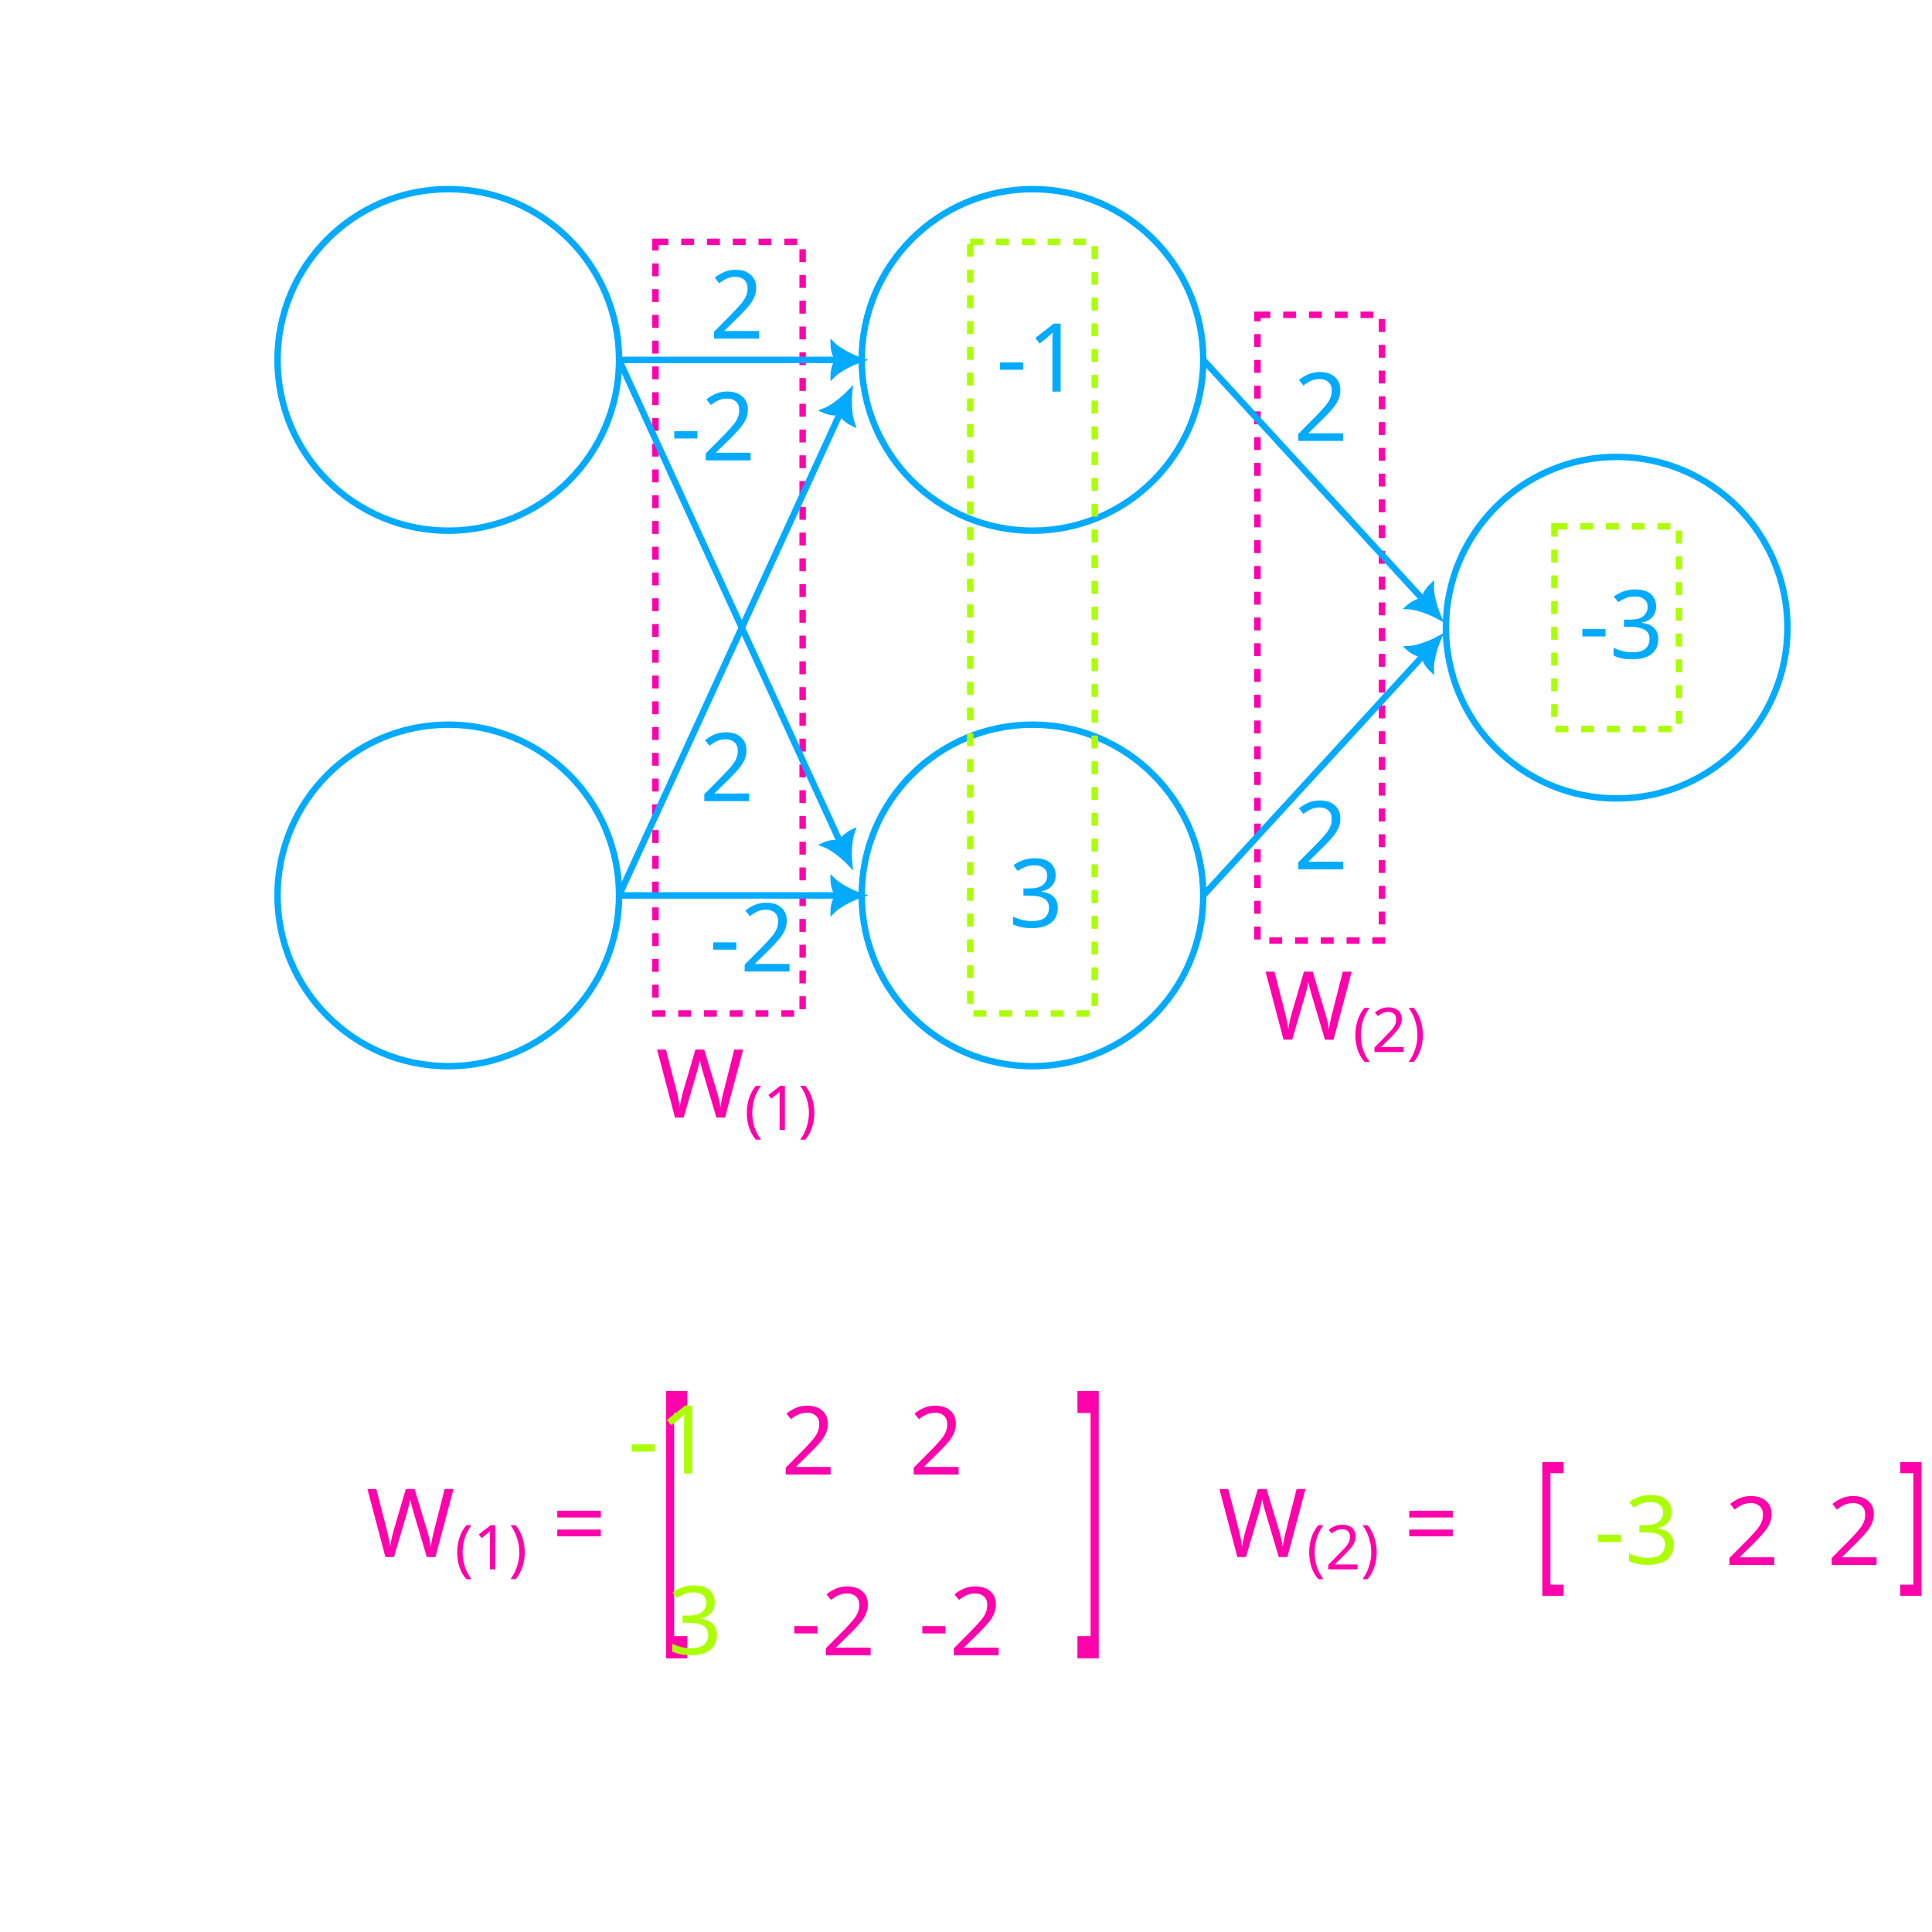
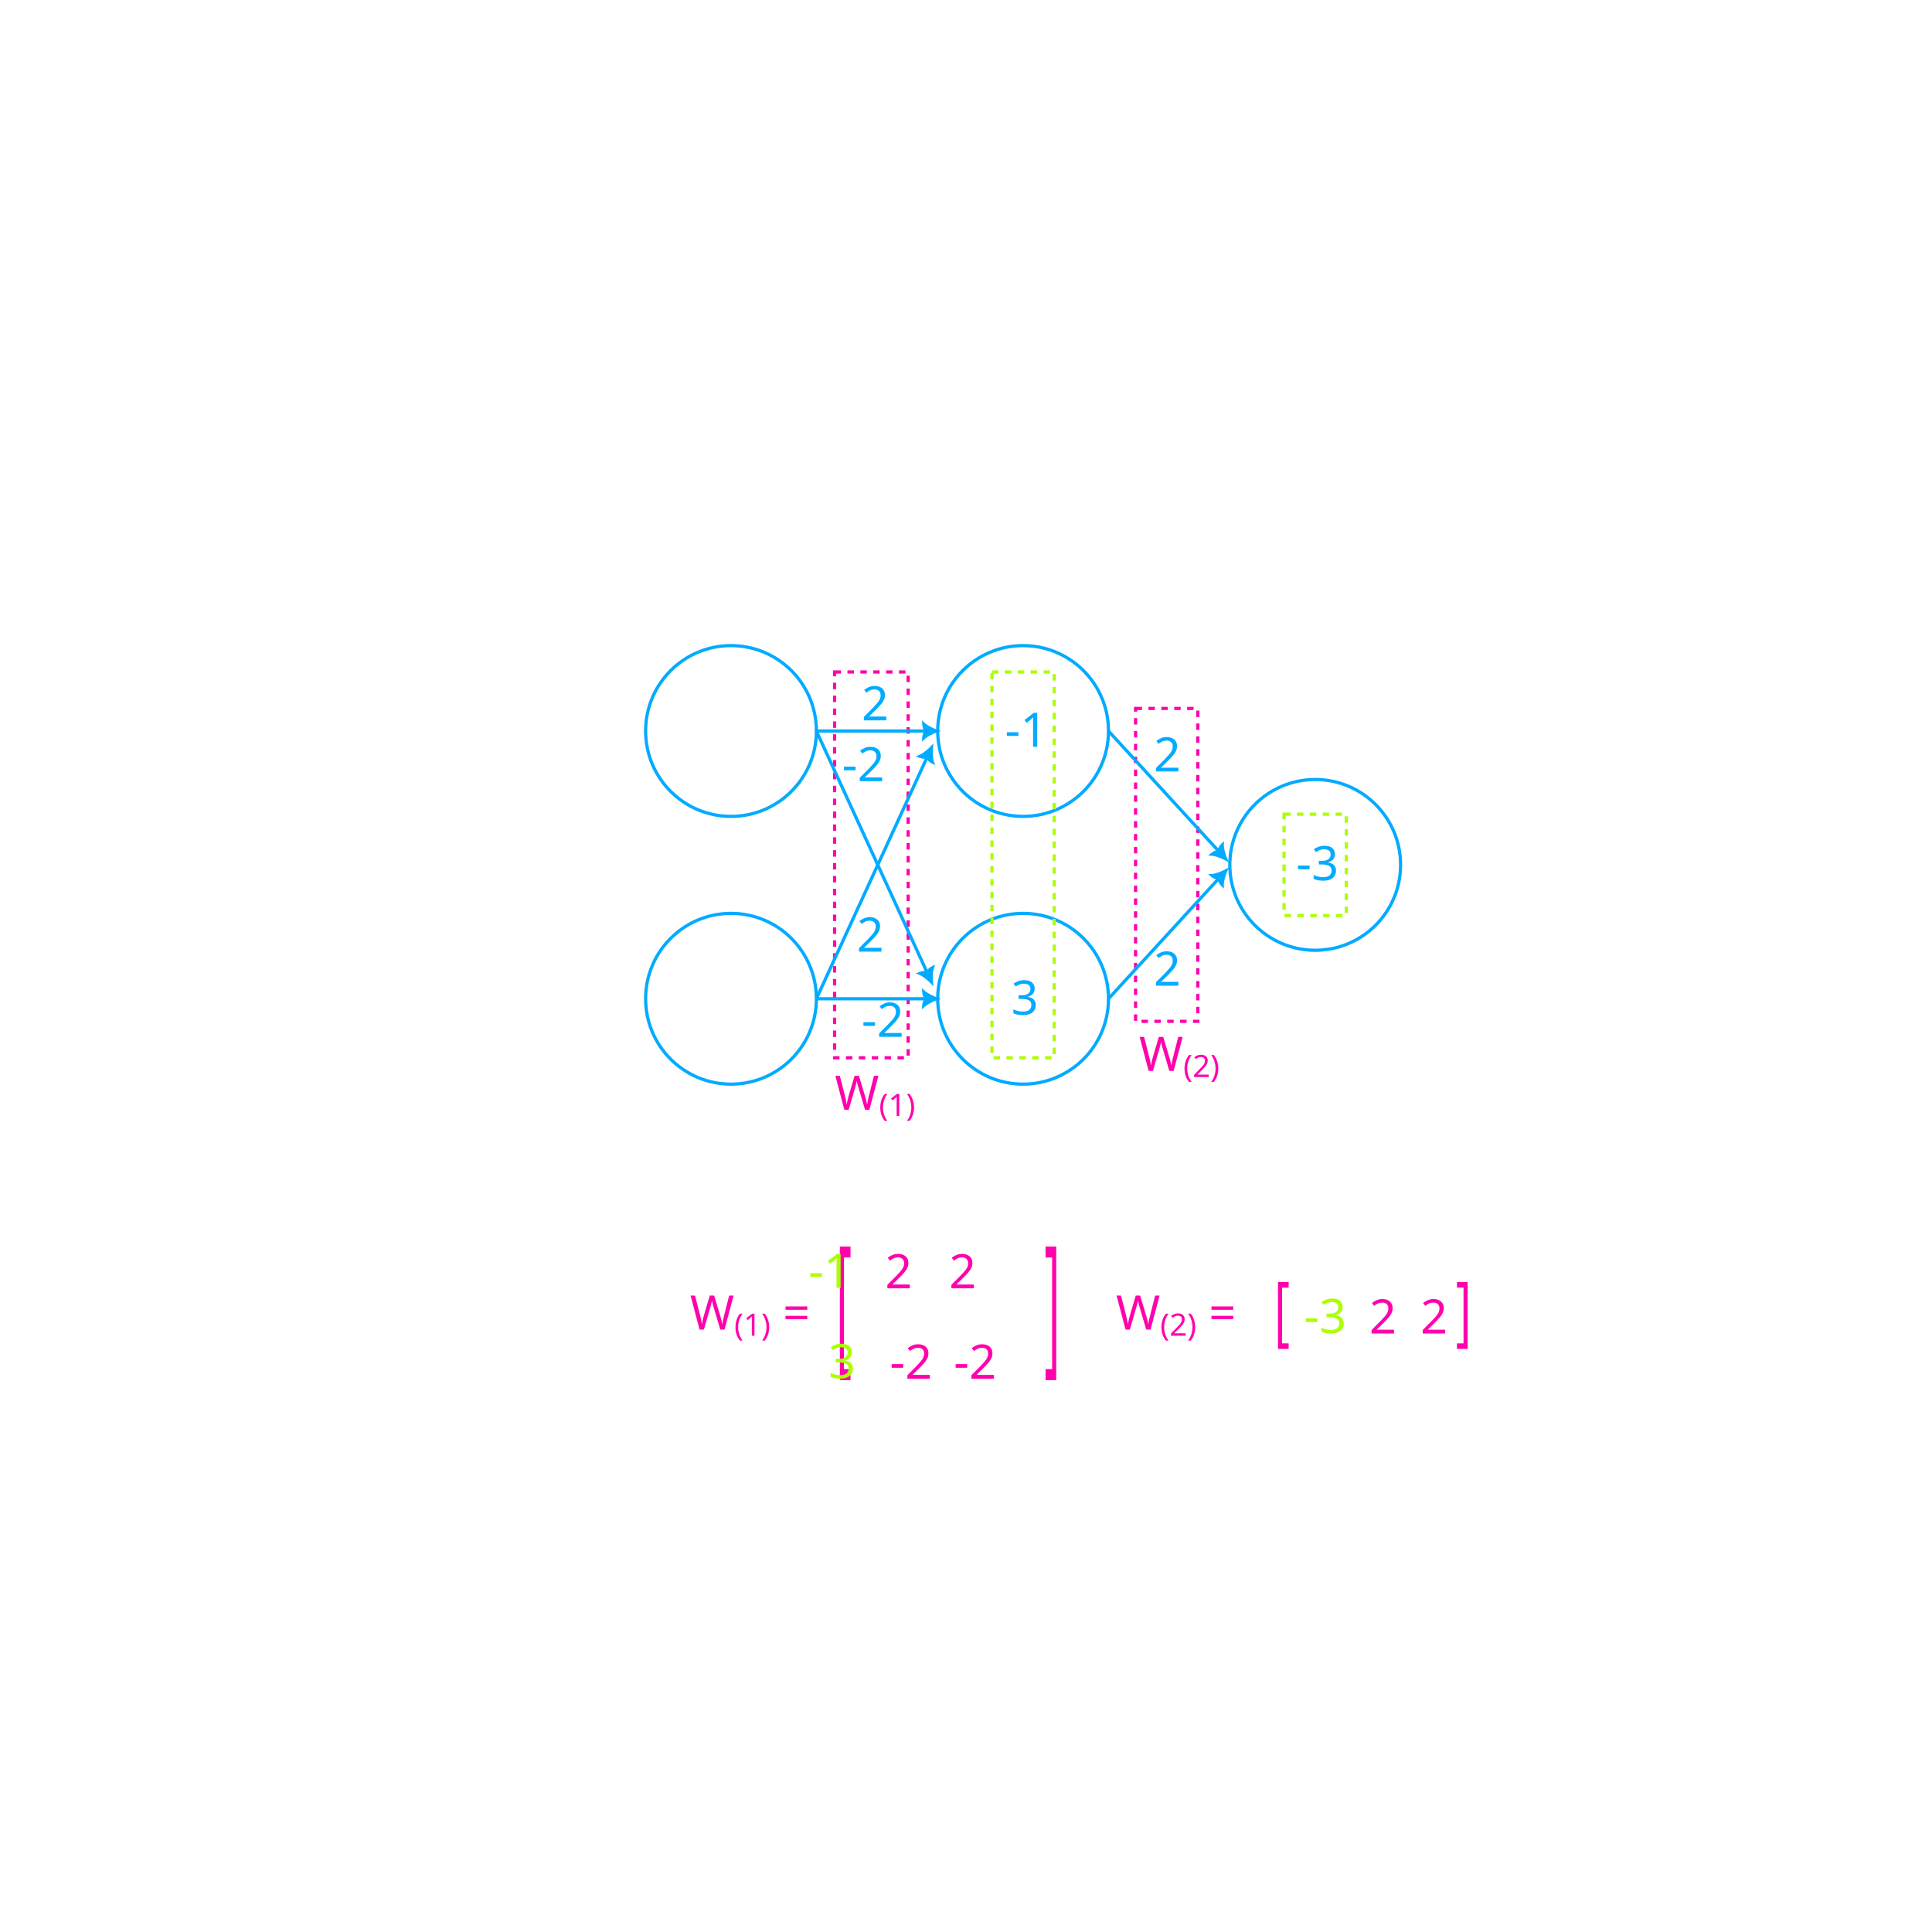
<svg xmlns="http://www.w3.org/2000/svg" width="210mm" height="210mm" viewBox="0 0 210 210" version="1.1" id="svg1">
  <defs id="defs1">
    <marker style="overflow:visible" id="ArrowTriangleStylized" refX="0" refY="0" orient="auto-start-reverse" markerWidth="1" markerHeight="1" viewBox="0 0 1 1" preserveAspectRatio="xMidYMid">
      <path transform="scale(0.5)" style="fill:context-stroke;fill-rule:evenodd;stroke:context-stroke;stroke-width:1pt" d="m 6,0 c -3,1 -7,3 -9,5 0,0 0,-4 2,-5 -2,-1 -2,-5 -2,-5 2,2 6,4 9,5 z" id="path4" />
    </marker>
  </defs>
  <g id="layer1">
-     <g id="g5" transform="translate(0,-31.75)">
-       <circle style="opacity:0.989;fill:none;stroke:#00aaff;stroke-width:0.7;stroke-dasharray:none;stroke-opacity:1" id="path1" cx="48.727" cy="70.871" r="18.562" />
-       <circle style="opacity:0.989;fill:none;stroke:#00aaff;stroke-width:0.7;stroke-dasharray:none;stroke-opacity:1" id="circle1" cx="48.727" cy="129.079" r="18.562" />
+     <g id="g30" transform="matrix(0.5,0,0,0.5,55.09297,59.89584)">
+       <g id="g5" transform="translate(0,-31.75)">
+         <circle style="opacity:0.989;fill:none;stroke:#00aaff;stroke-width:0.7;stroke-dasharray:none;stroke-opacity:1" id="path1" cx="48.727" cy="70.871" r="18.562" />
+         <circle style="opacity:0.989;fill:none;stroke:#00aaff;stroke-width:0.7;stroke-dasharray:none;stroke-opacity:1" id="circle1" cx="48.727" cy="129.079" r="18.562" />
+       </g>
+       <g id="g4" transform="translate(3.0517578e-5,-31.75)">
+         <circle style="opacity:0.989;fill:none;stroke:#00aaff;stroke-width:0.7;stroke-dasharray:none;stroke-opacity:1" id="circle2" cx="112.227" cy="70.871" r="18.562" />
+         <circle style="opacity:0.989;fill:none;stroke:#00aaff;stroke-width:0.7;stroke-dasharray:none;stroke-opacity:1" id="circle3" cx="112.227" cy="129.079" r="18.562" />
+       </g>
+       <circle style="opacity:0.989;fill:none;stroke:#00aaff;stroke-width:0.7;stroke-dasharray:none;stroke-opacity:1" id="circle4" cx="175.727" cy="68.225" r="18.562" />
+       <rect style="opacity:0.989;fill:none;stroke:#ff00aa;stroke-width:0.7;stroke-dasharray:1.4, 1.4;stroke-dashoffset:0;stroke-opacity:1" id="rect5" width="15.996" height="83.876" x="71.248" y="26.287" />
+       <rect style="opacity:0.989;fill:none;stroke:#ff00aa;stroke-width:0.7;stroke-dasharray:1.4, 1.4;stroke-dashoffset:0;stroke-opacity:1" id="rect6" width="13.535" height="68.016" x="136.68" y="34.217" />
+       <rect style="opacity:0.989;fill:none;stroke:#aaff00;stroke-width:0.7;stroke-dasharray:1.4, 1.4;stroke-dashoffset:0;stroke-opacity:1" id="rect7" width="13.535" height="83.876" x="105.459" y="26.287" />
+       <rect style="opacity:0.989;fill:none;stroke:#aaff00;stroke-width:0.7;stroke-dasharray:1.4, 1.4;stroke-dashoffset:0;stroke-opacity:1" id="rect8" width="13.535" height="22.031" x="168.959" y="57.21" />
+       <path style="opacity:0.989;fill:none;stroke:#00aaff;stroke-width:0.7;stroke-dasharray:none;stroke-opacity:1;marker-end:url(#ArrowTriangleStylized)" d="M 67.289,39.121 H 91.547" id="path8" />
+       <path style="opacity:0.989;fill:none;stroke:#00aaff;stroke-width:0.7;stroke-dasharray:none;stroke-opacity:1;marker-end:url(#ArrowTriangleStylized)" d="M 67.289,97.329 H 91.547" id="path9" />
+       <path style="opacity:0.989;fill:none;stroke:#00aaff;stroke-width:0.7;stroke-dasharray:none;stroke-opacity:1;marker-end:url(#ArrowTriangleStylized)" d="M 67.289,97.329 91.547,44.413" id="path10" />
+       <path style="opacity:0.989;fill:none;stroke:#00aaff;stroke-width:0.7;stroke-dasharray:none;stroke-opacity:1;marker-end:url(#ArrowTriangleStylized)" d="M 67.289,39.121 91.547,92.037" id="path11" />
+       <path style="opacity:0.989;fill:none;stroke:#00aaff;stroke-width:0.7;stroke-dasharray:none;stroke-opacity:1;marker-end:url(#ArrowTriangleStylized)" d="M 130.789,97.329 155.047,70.871" id="path12" />
+       <path style="opacity:0.989;fill:none;stroke:#00aaff;stroke-width:0.7;stroke-dasharray:none;stroke-opacity:1;marker-end:url(#ArrowTriangleStylized)" d="m 130.789,39.121 24.258,26.458" id="path13" />
+       <text xml:space="preserve" style="font-size:10.34px;line-height:1.1;font-family:Junicode;-inkscape-font-specification:Junicode;text-align:start;writing-mode:lr-tb;direction:ltr;text-anchor:start;opacity:0.989;fill:none;stroke:#00aaff;stroke-width:0.7;stroke-dasharray:none;stroke-opacity:1" x="77.114" y="36.808" id="text13">
+         <tspan id="tspan13" style="font-style:normal;font-variant:normal;font-weight:500;font-stretch:normal;font-family:'CMU Serif';-inkscape-font-specification:'CMU Serif Medium';fill:#00aaff;fill-opacity:1;stroke:none;stroke-width:0.7" x="77.114" y="36.808">2</tspan>
+       </text>
+       <text xml:space="preserve" style="font-size:10.34px;line-height:1.1;font-family:Junicode;-inkscape-font-specification:Junicode;text-align:start;writing-mode:lr-tb;direction:ltr;text-anchor:start;opacity:0.989;fill:none;stroke:#00aaff;stroke-width:0.7;stroke-dasharray:none;stroke-opacity:1" x="77.114" y="105.599" id="text14">
+         <tspan id="tspan14" style="font-style:normal;font-variant:normal;font-weight:500;font-stretch:normal;font-family:'CMU Serif';-inkscape-font-specification:'CMU Serif Medium';fill:#00aaff;fill-opacity:1;stroke:none;stroke-width:0.7" x="77.114" y="105.599">-2</tspan>
+       </text>
+       <text xml:space="preserve" style="font-size:10.34px;line-height:1.1;font-family:Junicode;-inkscape-font-specification:Junicode;text-align:start;writing-mode:lr-tb;direction:ltr;text-anchor:start;opacity:0.989;fill:none;stroke:#00aaff;stroke-width:0.7;stroke-dasharray:none;stroke-opacity:1" x="76.056" y="87.078" id="text15">
+         <tspan id="tspan15" style="font-style:normal;font-variant:normal;font-weight:500;font-stretch:normal;font-family:'CMU Serif';-inkscape-font-specification:'CMU Serif Medium';fill:#00aaff;fill-opacity:1;stroke:none;stroke-width:0.7" x="76.056" y="87.078">2</tspan>
+       </text>
+       <text xml:space="preserve" style="font-size:10.34px;line-height:1.1;font-family:Junicode;-inkscape-font-specification:Junicode;text-align:start;writing-mode:lr-tb;direction:ltr;text-anchor:start;opacity:0.989;fill:none;stroke:#00aaff;stroke-width:0.7;stroke-dasharray:none;stroke-opacity:1" x="72.881" y="50.037" id="text16">
+         <tspan id="tspan16" style="font-style:normal;font-variant:normal;font-weight:500;font-stretch:normal;font-family:'CMU Serif';-inkscape-font-specification:'CMU Serif Medium';fill:#00aaff;fill-opacity:1;stroke:none;stroke-width:0.7" x="72.881" y="50.037">-2</tspan>
+       </text>
+       <text xml:space="preserve" style="font-size:10.34px;line-height:1.1;font-family:Junicode;-inkscape-font-specification:Junicode;text-align:start;writing-mode:lr-tb;direction:ltr;text-anchor:start;opacity:0.989;fill:none;stroke:#00aaff;stroke-width:0.7;stroke-dasharray:none;stroke-opacity:1" x="140.614" y="47.92" id="text17">
+         <tspan id="tspan17" style="font-style:normal;font-variant:normal;font-weight:500;font-stretch:normal;font-family:'CMU Serif';-inkscape-font-specification:'CMU Serif Medium';fill:#00aaff;fill-opacity:1;stroke:none;stroke-width:0.7" x="140.614" y="47.92">2</tspan>
+       </text>
+       <text xml:space="preserve" style="font-size:10.34px;line-height:1.1;font-family:Junicode;-inkscape-font-specification:Junicode;text-align:start;writing-mode:lr-tb;direction:ltr;text-anchor:start;opacity:0.989;fill:none;stroke:#00aaff;stroke-width:0.7;stroke-dasharray:none;stroke-opacity:1" x="140.614" y="94.487" id="text18">
+         <tspan id="tspan18" style="font-style:normal;font-variant:normal;font-weight:500;font-stretch:normal;font-family:'CMU Serif';-inkscape-font-specification:'CMU Serif Medium';fill:#00aaff;fill-opacity:1;stroke:none;stroke-width:0.7" x="140.614" y="94.487">2</tspan>
+       </text>
+       <text xml:space="preserve" style="font-size:10.34px;line-height:1.1;font-family:Junicode;-inkscape-font-specification:Junicode;text-align:start;writing-mode:lr-tb;direction:ltr;text-anchor:start;opacity:0.989;fill:none;stroke:#00aaff;stroke-width:0.7;stroke-dasharray:none;stroke-opacity:1" x="108.287" y="42.564" id="text19">
+         <tspan id="tspan19" style="font-style:normal;font-variant:normal;font-weight:500;font-stretch:normal;font-family:'CMU Serif';-inkscape-font-specification:'CMU Serif Medium';fill:#00aaff;fill-opacity:1;stroke:none;stroke-width:0.7" x="108.287" y="42.564">-1</tspan>
+       </text>
+       <text xml:space="preserve" style="font-size:10.34px;line-height:1.1;font-family:Junicode;-inkscape-font-specification:Junicode;text-align:start;writing-mode:lr-tb;direction:ltr;text-anchor:start;opacity:0.989;fill:none;stroke:#00aaff;stroke-width:0.7;stroke-dasharray:none;stroke-opacity:1" x="109.647" y="100.772" id="text20">
+         <tspan id="tspan20" style="font-style:normal;font-variant:normal;font-weight:500;font-stretch:normal;font-family:'CMU Serif';-inkscape-font-specification:'CMU Serif Medium';fill:#00aaff;fill-opacity:1;stroke:none;stroke-width:0.7" x="109.647" y="100.772">3</tspan>
+       </text>
+       <text xml:space="preserve" style="font-size:10.34px;line-height:1.1;font-family:Junicode;-inkscape-font-specification:Junicode;text-align:start;writing-mode:lr-tb;direction:ltr;text-anchor:start;opacity:0.989;fill:none;stroke:#00aaff;stroke-width:0.7;stroke-dasharray:none;stroke-opacity:1" x="171.59" y="71.555" id="text21">
+         <tspan id="tspan21" style="font-style:normal;font-variant:normal;font-weight:500;font-stretch:normal;font-family:'CMU Serif';-inkscape-font-specification:'CMU Serif Medium';fill:#00aaff;fill-opacity:1;stroke:none;stroke-width:0.7" x="171.59" y="71.555">-3</tspan>
+       </text>
+       <text xml:space="preserve" style="font-size:10.34px;line-height:1.1;font-family:Junicode;-inkscape-font-specification:Junicode;text-align:start;writing-mode:lr-tb;direction:ltr;text-anchor:start;opacity:0.989;fill:#ff00aa;fill-opacity:1;stroke:none;stroke-width:0.7;stroke-dasharray:none;stroke-opacity:1" x="71.293" y="121.474" id="text22">
+         <tspan id="tspan22" style="font-style:normal;font-variant:normal;font-weight:500;font-stretch:normal;font-family:'CMU Serif';-inkscape-font-specification:'CMU Serif Medium';fill:#ff00aa;fill-opacity:1;stroke:none;stroke-width:0.7;stroke-opacity:1" x="71.293" y="121.474">W<tspan style="font-size:65%;baseline-shift:sub" id="tspan24">(1)</tspan>
+         </tspan>
+       </text>
+       <text xml:space="preserve" style="font-size:10.34px;line-height:1.1;font-family:Junicode;-inkscape-font-specification:Junicode;text-align:start;writing-mode:lr-tb;direction:ltr;text-anchor:start;opacity:0.989;fill:#ff00aa;fill-opacity:1;stroke:none;stroke-width:0.7;stroke-dasharray:none;stroke-opacity:1" x="137.439" y="113.007" id="text26">
+         <tspan id="tspan26" style="font-style:normal;font-variant:normal;font-weight:500;font-stretch:normal;font-family:'CMU Serif';-inkscape-font-specification:'CMU Serif Medium';fill:#ff00aa;fill-opacity:1;stroke:none;stroke-width:0.7;stroke-opacity:1" x="137.439" y="113.007">W<tspan style="font-size:65%;baseline-shift:sub" id="tspan25">(2)</tspan>
+         </tspan>
+       </text>
+       <text xml:space="preserve" style="font-size:10.34px;line-height:1.1;font-family:Junicode;-inkscape-font-specification:Junicode;text-align:start;writing-mode:lr-tb;direction:ltr;text-anchor:start;opacity:0.989;fill:#aaff00;fill-opacity:1;stroke:none;stroke-width:0.7;stroke-dasharray:none;stroke-opacity:1" x="173.268" y="169.985" id="text9">
+         <tspan style="font-style:normal;font-variant:normal;font-weight:500;font-stretch:normal;font-family:'CMU Serif';-inkscape-font-specification:'CMU Serif Medium';fill:#aaff00;fill-opacity:1;stroke:none;stroke-width:0.7;stroke-opacity:1" x="173.268" y="169.985" id="tspan8">-3</tspan>
+         <tspan style="font-style:normal;font-variant:normal;font-weight:500;font-stretch:normal;font-family:'CMU Serif';-inkscape-font-specification:'CMU Serif Medium';fill:#aaff00;fill-opacity:1;stroke:none;stroke-width:0.7;stroke-opacity:1" x="173.268" y="181.359" id="tspan9" />
+       </text>
+       <text xml:space="preserve" style="font-size:10.34px;line-height:1.1;font-family:Junicode;-inkscape-font-specification:Junicode;text-align:start;writing-mode:lr-tb;direction:ltr;text-anchor:start;opacity:0.989;fill:#ff00aa;fill-opacity:1;stroke:none;stroke-width:0.7;stroke-dasharray:none;stroke-opacity:1" x="39.814" y="169.24" id="text49">
+         <tspan id="tspan49" style="font-style:normal;font-variant:normal;font-weight:500;font-stretch:normal;font-family:'CMU Serif';-inkscape-font-specification:'CMU Serif Medium';fill:#ff00aa;fill-opacity:1;stroke:none;stroke-width:0.7;stroke-opacity:1" x="39.814" y="169.24">W<tspan style="font-size:65%;baseline-shift:sub" id="tspan48">(1)</tspan> =</tspan>
+       </text>
+       <text xml:space="preserve" style="font-size:10.34px;line-height:1.1;font-family:Junicode;-inkscape-font-specification:Junicode;text-align:start;writing-mode:lr-tb;direction:ltr;text-anchor:start;opacity:0.989;fill:#ff00aa;fill-opacity:1;stroke:none;stroke-width:0.7;stroke-dasharray:none;stroke-opacity:1" x="132.418" y="169.24" id="text51">
+         <tspan id="tspan51" style="font-style:normal;font-variant:normal;font-weight:500;font-stretch:normal;font-family:'CMU Serif';-inkscape-font-specification:'CMU Serif Medium';fill:#ff00aa;fill-opacity:1;stroke:none;stroke-width:0.7;stroke-opacity:1" x="132.418" y="169.24">W<tspan style="font-size:65%;baseline-shift:sub" id="tspan50">(2)</tspan> =</tspan>
+       </text>
+       <text xml:space="preserve" style="font-size:10.34px;line-height:1.1;font-family:Junicode;-inkscape-font-specification:Junicode;text-align:start;writing-mode:lr-tb;direction:ltr;text-anchor:start;opacity:0.989;fill:#ff00aa;fill-opacity:1;stroke:none;stroke-width:0.7;stroke-dasharray:none;stroke-opacity:1" x="187.486" y="170.098" id="text55">
+         <tspan style="font-style:normal;font-variant:normal;font-weight:500;font-stretch:normal;font-family:'CMU Serif';-inkscape-font-specification:'CMU Serif Medium';fill:#ff00aa;fill-opacity:1;stroke:none;stroke-width:0.7;stroke-opacity:1" x="187.486" y="170.098" id="tspan55">2 </tspan>
+       </text>
+       <text xml:space="preserve" style="font-size:18.559px;line-height:1.1;font-family:Junicode;-inkscape-font-specification:Junicode;text-align:start;writing-mode:lr-tb;direction:ltr;text-anchor:start;opacity:0.989;fill:#ff00aa;fill-opacity:1;stroke:none;stroke-width:0.7;stroke-dasharray:none;stroke-opacity:1" x="128.445" y="97.493" id="text56" transform="scale(0.5571573,1.794825)">
+         <tspan id="tspan56" style="font-style:normal;font-variant:normal;font-weight:500;font-stretch:normal;font-family:'CMU Serif';-inkscape-font-specification:'CMU Serif Medium';fill:#ff00aa;fill-opacity:1;stroke:none;stroke-width:0.7;stroke-opacity:1" x="128.445" y="97.493">[</tspan>
+       </text>
+       <text xml:space="preserve" style="font-size:13.123px;line-height:1.1;font-family:Junicode;-inkscape-font-specification:Junicode;text-align:start;writing-mode:lr-tb;direction:ltr;text-anchor:start;opacity:0.989;fill:#ff00aa;fill-opacity:1;stroke:none;stroke-width:0.7;stroke-dasharray:none;stroke-opacity:1" x="211.709" y="134.595" id="text57" transform="scale(0.7879394,1.269133)">
+         <tspan id="tspan57" style="font-style:normal;font-variant:normal;font-weight:500;font-stretch:normal;font-family:'CMU Serif';-inkscape-font-specification:'CMU Serif Medium';fill:#ff00aa;fill-opacity:1;stroke:none;stroke-width:0.7;stroke-opacity:1" x="211.709" y="134.595">[</tspan>
+       </text>
+       <text xml:space="preserve" style="font-size:13.123px;line-height:1.1;font-family:Junicode;-inkscape-font-specification:Junicode;text-align:start;writing-mode:lr-tb;direction:ltr;text-anchor:start;opacity:0.989;fill:#ff00aa;fill-opacity:1;stroke:none;stroke-width:0.7;stroke-dasharray:none;stroke-opacity:1" x="-266.117" y="134.595" id="text58" transform="scale(-0.7879394,1.269133)">
+         <tspan id="tspan58" style="font-style:normal;font-variant:normal;font-weight:500;font-stretch:normal;font-family:'CMU Serif';-inkscape-font-specification:'CMU Serif Medium';fill:#ff00aa;fill-opacity:1;stroke:none;stroke-width:0.7;stroke-opacity:1" x="-266.117" y="134.595">[</tspan>
+       </text>
+       <text xml:space="preserve" style="font-size:18.559px;line-height:1.1;font-family:Junicode;-inkscape-font-specification:Junicode;text-align:start;writing-mode:lr-tb;direction:ltr;text-anchor:start;opacity:0.989;fill:#ff00aa;fill-opacity:1;stroke:none;stroke-width:0.7;stroke-dasharray:none;stroke-opacity:1" x="-215.837" y="97.493" id="text59" transform="scale(-0.5571573,1.794825)">
+         <tspan id="tspan59" style="font-style:normal;font-variant:normal;font-weight:500;font-stretch:normal;font-family:'CMU Serif';-inkscape-font-specification:'CMU Serif Medium';fill:#ff00aa;fill-opacity:1;stroke:none;stroke-width:0.7;stroke-opacity:1" x="-215.837" y="97.493">[</tspan>
+       </text>
+       <text xml:space="preserve" style="font-size:10.34px;line-height:1.1;font-family:Junicode;-inkscape-font-specification:Junicode;text-align:start;writing-mode:lr-tb;direction:ltr;text-anchor:start;opacity:0.989;fill:#aaff00;fill-opacity:1;stroke:none;stroke-width:0.7;stroke-dasharray:none;stroke-opacity:1" x="82.277" y="160.161" id="text11">
+         <tspan style="font-style:normal;font-variant:normal;font-weight:500;font-stretch:normal;font-family:'CMU Serif';-inkscape-font-specification:'CMU Serif Medium';text-align:center;text-anchor:middle;fill:#aaff00;fill-opacity:1;stroke:none;stroke-width:0.7;stroke-opacity:1" x="82.277" y="160.161" id="tspan11">-1</tspan>
+         <tspan style="font-style:normal;font-variant:normal;font-weight:500;font-stretch:normal;font-family:'CMU Serif';-inkscape-font-specification:'CMU Serif Medium';text-align:center;text-anchor:middle;fill:#aaff00;fill-opacity:1;stroke:none;stroke-width:0.7;stroke-opacity:1" x="82.277" y="179.808" id="tspan12">3</tspan>
+       </text>
+       <text xml:space="preserve" style="font-size:10.34px;line-height:1.1;font-family:Junicode;-inkscape-font-specification:Junicode;text-align:center;writing-mode:lr-tb;direction:ltr;text-anchor:middle;opacity:0.989;fill:#ff00aa;fill-opacity:1;stroke:none;stroke-width:0.7;stroke-dasharray:none;stroke-opacity:1" x="97.273" y="160.275" id="text27">
+         <tspan id="tspan23" style="font-style:normal;font-variant:normal;font-weight:500;font-stretch:normal;font-family:'CMU Serif';-inkscape-font-specification:'CMU Serif Medium';text-align:center;text-anchor:middle;fill:#ff00aa;fill-opacity:1;stroke:none;stroke-width:0.7;stroke-opacity:1" x="97.273" y="160.275">2</tspan>
+         <tspan style="font-style:normal;font-variant:normal;font-weight:500;font-stretch:normal;font-family:'CMU Serif';-inkscape-font-specification:'CMU Serif Medium';text-align:center;text-anchor:middle;fill:#ff00aa;fill-opacity:1;stroke:none;stroke-width:0.7;stroke-opacity:1" x="97.273" y="179.922" id="tspan27">-2</tspan>
+       </text>
+       <text xml:space="preserve" style="font-size:10.34px;line-height:1.1;font-family:Junicode;-inkscape-font-specification:Junicode;text-align:center;writing-mode:lr-tb;direction:ltr;text-anchor:middle;opacity:0.989;fill:#ff00aa;fill-opacity:1;stroke:none;stroke-width:0.7;stroke-dasharray:none;stroke-opacity:1" x="111.187" y="160.275" id="text29">
+         <tspan id="tspan28" style="font-style:normal;font-variant:normal;font-weight:500;font-stretch:normal;font-family:'CMU Serif';-inkscape-font-specification:'CMU Serif Medium';text-align:center;text-anchor:middle;fill:#ff00aa;fill-opacity:1;stroke:none;stroke-width:0.7;stroke-opacity:1" x="111.187" y="160.275">2</tspan>
+         <tspan style="font-style:normal;font-variant:normal;font-weight:500;font-stretch:normal;font-family:'CMU Serif';-inkscape-font-specification:'CMU Serif Medium';text-align:center;text-anchor:middle;fill:#ff00aa;fill-opacity:1;stroke:none;stroke-width:0.7;stroke-opacity:1" x="111.187" y="179.922" id="tspan29">-2</tspan>
+       </text>
+       <text xml:space="preserve" style="font-size:10.34px;line-height:1.1;font-family:Junicode;-inkscape-font-specification:Junicode;text-align:start;writing-mode:lr-tb;direction:ltr;text-anchor:start;opacity:0.989;fill:#ff00aa;fill-opacity:1;stroke:none;stroke-width:0.7;stroke-dasharray:none;stroke-opacity:1" x="198.598" y="170.098" id="text30">
+         <tspan style="font-style:normal;font-variant:normal;font-weight:500;font-stretch:normal;font-family:'CMU Serif';-inkscape-font-specification:'CMU Serif Medium';fill:#ff00aa;fill-opacity:1;stroke:none;stroke-width:0.7;stroke-opacity:1" x="198.598" y="170.098" id="tspan30">2 </tspan>
+       </text>
    </g>
-     <g id="g4" transform="translate(3.0517578e-5,-31.75)">
-       <circle style="opacity:0.989;fill:none;stroke:#00aaff;stroke-width:0.7;stroke-dasharray:none;stroke-opacity:1" id="circle2" cx="112.227" cy="70.871" r="18.562" />
-       <circle style="opacity:0.989;fill:none;stroke:#00aaff;stroke-width:0.7;stroke-dasharray:none;stroke-opacity:1" id="circle3" cx="112.227" cy="129.079" r="18.562" />
-     </g>
-     <circle style="opacity:0.989;fill:none;stroke:#00aaff;stroke-width:0.7;stroke-dasharray:none;stroke-opacity:1" id="circle4" cx="175.727" cy="68.225" r="18.562" />
-     <rect style="opacity:0.989;fill:none;stroke:#ff00aa;stroke-width:0.7;stroke-dasharray:1.4, 1.4;stroke-dashoffset:0;stroke-opacity:1" id="rect5" width="15.996" height="83.876" x="71.248" y="26.287" />
-     <rect style="opacity:0.989;fill:none;stroke:#ff00aa;stroke-width:0.7;stroke-dasharray:1.4, 1.4;stroke-dashoffset:0;stroke-opacity:1" id="rect6" width="13.535" height="68.016" x="136.68" y="34.217" />
-     <rect style="opacity:0.989;fill:none;stroke:#aaff00;stroke-width:0.7;stroke-dasharray:1.4, 1.4;stroke-dashoffset:0;stroke-opacity:1" id="rect7" width="13.535" height="83.876" x="105.459" y="26.287" />
-     <rect style="opacity:0.989;fill:none;stroke:#aaff00;stroke-width:0.7;stroke-dasharray:1.4, 1.4;stroke-dashoffset:0;stroke-opacity:1" id="rect8" width="13.535" height="22.031" x="168.959" y="57.21" />
-     <path style="opacity:0.989;fill:none;stroke:#00aaff;stroke-width:0.7;stroke-dasharray:none;stroke-opacity:1;marker-end:url(#ArrowTriangleStylized)" d="M 67.289,39.121 H 91.547" id="path8" />
-     <path style="opacity:0.989;fill:none;stroke:#00aaff;stroke-width:0.7;stroke-dasharray:none;stroke-opacity:1;marker-end:url(#ArrowTriangleStylized)" d="M 67.289,97.329 H 91.547" id="path9" />
-     <path style="opacity:0.989;fill:none;stroke:#00aaff;stroke-width:0.7;stroke-dasharray:none;stroke-opacity:1;marker-end:url(#ArrowTriangleStylized)" d="M 67.289,97.329 91.547,44.413" id="path10" />
-     <path style="opacity:0.989;fill:none;stroke:#00aaff;stroke-width:0.7;stroke-dasharray:none;stroke-opacity:1;marker-end:url(#ArrowTriangleStylized)" d="M 67.289,39.121 91.547,92.037" id="path11" />
-     <path style="opacity:0.989;fill:none;stroke:#00aaff;stroke-width:0.7;stroke-dasharray:none;stroke-opacity:1;marker-end:url(#ArrowTriangleStylized)" d="M 130.789,97.329 155.047,70.871" id="path12" />
-     <path style="opacity:0.989;fill:none;stroke:#00aaff;stroke-width:0.7;stroke-dasharray:none;stroke-opacity:1;marker-end:url(#ArrowTriangleStylized)" d="m 130.789,39.121 24.258,26.458" id="path13" />
-     <text xml:space="preserve" style="font-size:10.34px;line-height:1.1;font-family:Junicode;-inkscape-font-specification:Junicode;text-align:start;writing-mode:lr-tb;direction:ltr;text-anchor:start;opacity:0.989;fill:none;stroke:#00aaff;stroke-width:0.7;stroke-dasharray:none;stroke-opacity:1" x="77.114" y="36.808" id="text13">
-       <tspan id="tspan13" style="font-style:normal;font-variant:normal;font-weight:500;font-stretch:normal;font-family:'CMU Serif';-inkscape-font-specification:'CMU Serif Medium';fill:#00aaff;fill-opacity:1;stroke:none;stroke-width:0.7" x="77.114" y="36.808">2</tspan>
-     </text>
-     <text xml:space="preserve" style="font-size:10.34px;line-height:1.1;font-family:Junicode;-inkscape-font-specification:Junicode;text-align:start;writing-mode:lr-tb;direction:ltr;text-anchor:start;opacity:0.989;fill:none;stroke:#00aaff;stroke-width:0.7;stroke-dasharray:none;stroke-opacity:1" x="77.114" y="105.599" id="text14">
-       <tspan id="tspan14" style="font-style:normal;font-variant:normal;font-weight:500;font-stretch:normal;font-family:'CMU Serif';-inkscape-font-specification:'CMU Serif Medium';fill:#00aaff;fill-opacity:1;stroke:none;stroke-width:0.7" x="77.114" y="105.599">-2</tspan>
-     </text>
-     <text xml:space="preserve" style="font-size:10.34px;line-height:1.1;font-family:Junicode;-inkscape-font-specification:Junicode;text-align:start;writing-mode:lr-tb;direction:ltr;text-anchor:start;opacity:0.989;fill:none;stroke:#00aaff;stroke-width:0.7;stroke-dasharray:none;stroke-opacity:1" x="76.056" y="87.078" id="text15">
-       <tspan id="tspan15" style="font-style:normal;font-variant:normal;font-weight:500;font-stretch:normal;font-family:'CMU Serif';-inkscape-font-specification:'CMU Serif Medium';fill:#00aaff;fill-opacity:1;stroke:none;stroke-width:0.7" x="76.056" y="87.078">2</tspan>
-     </text>
-     <text xml:space="preserve" style="font-size:10.34px;line-height:1.1;font-family:Junicode;-inkscape-font-specification:Junicode;text-align:start;writing-mode:lr-tb;direction:ltr;text-anchor:start;opacity:0.989;fill:none;stroke:#00aaff;stroke-width:0.7;stroke-dasharray:none;stroke-opacity:1" x="72.881" y="50.037" id="text16">
-       <tspan id="tspan16" style="font-style:normal;font-variant:normal;font-weight:500;font-stretch:normal;font-family:'CMU Serif';-inkscape-font-specification:'CMU Serif Medium';fill:#00aaff;fill-opacity:1;stroke:none;stroke-width:0.7" x="72.881" y="50.037">-2</tspan>
-     </text>
-     <text xml:space="preserve" style="font-size:10.34px;line-height:1.1;font-family:Junicode;-inkscape-font-specification:Junicode;text-align:start;writing-mode:lr-tb;direction:ltr;text-anchor:start;opacity:0.989;fill:none;stroke:#00aaff;stroke-width:0.7;stroke-dasharray:none;stroke-opacity:1" x="140.614" y="47.92" id="text17">
-       <tspan id="tspan17" style="font-style:normal;font-variant:normal;font-weight:500;font-stretch:normal;font-family:'CMU Serif';-inkscape-font-specification:'CMU Serif Medium';fill:#00aaff;fill-opacity:1;stroke:none;stroke-width:0.7" x="140.614" y="47.92">2</tspan>
-     </text>
-     <text xml:space="preserve" style="font-size:10.34px;line-height:1.1;font-family:Junicode;-inkscape-font-specification:Junicode;text-align:start;writing-mode:lr-tb;direction:ltr;text-anchor:start;opacity:0.989;fill:none;stroke:#00aaff;stroke-width:0.7;stroke-dasharray:none;stroke-opacity:1" x="140.614" y="94.487" id="text18">
-       <tspan id="tspan18" style="font-style:normal;font-variant:normal;font-weight:500;font-stretch:normal;font-family:'CMU Serif';-inkscape-font-specification:'CMU Serif Medium';fill:#00aaff;fill-opacity:1;stroke:none;stroke-width:0.7" x="140.614" y="94.487">2</tspan>
-     </text>
-     <text xml:space="preserve" style="font-size:10.34px;line-height:1.1;font-family:Junicode;-inkscape-font-specification:Junicode;text-align:start;writing-mode:lr-tb;direction:ltr;text-anchor:start;opacity:0.989;fill:none;stroke:#00aaff;stroke-width:0.7;stroke-dasharray:none;stroke-opacity:1" x="108.287" y="42.564" id="text19">
-       <tspan id="tspan19" style="font-style:normal;font-variant:normal;font-weight:500;font-stretch:normal;font-family:'CMU Serif';-inkscape-font-specification:'CMU Serif Medium';fill:#00aaff;fill-opacity:1;stroke:none;stroke-width:0.7" x="108.287" y="42.564">-1</tspan>
-     </text>
-     <text xml:space="preserve" style="font-size:10.34px;line-height:1.1;font-family:Junicode;-inkscape-font-specification:Junicode;text-align:start;writing-mode:lr-tb;direction:ltr;text-anchor:start;opacity:0.989;fill:none;stroke:#00aaff;stroke-width:0.7;stroke-dasharray:none;stroke-opacity:1" x="109.647" y="100.772" id="text20">
-       <tspan id="tspan20" style="font-style:normal;font-variant:normal;font-weight:500;font-stretch:normal;font-family:'CMU Serif';-inkscape-font-specification:'CMU Serif Medium';fill:#00aaff;fill-opacity:1;stroke:none;stroke-width:0.7" x="109.647" y="100.772">3</tspan>
-     </text>
-     <text xml:space="preserve" style="font-size:10.34px;line-height:1.1;font-family:Junicode;-inkscape-font-specification:Junicode;text-align:start;writing-mode:lr-tb;direction:ltr;text-anchor:start;opacity:0.989;fill:none;stroke:#00aaff;stroke-width:0.7;stroke-dasharray:none;stroke-opacity:1" x="171.59" y="71.555" id="text21">
-       <tspan id="tspan21" style="font-style:normal;font-variant:normal;font-weight:500;font-stretch:normal;font-family:'CMU Serif';-inkscape-font-specification:'CMU Serif Medium';fill:#00aaff;fill-opacity:1;stroke:none;stroke-width:0.7" x="171.59" y="71.555">-3</tspan>
-     </text>
-     <text xml:space="preserve" style="font-size:10.34px;line-height:1.1;font-family:Junicode;-inkscape-font-specification:Junicode;text-align:start;writing-mode:lr-tb;direction:ltr;text-anchor:start;opacity:0.989;fill:#ff00aa;fill-opacity:1;stroke:none;stroke-width:0.7;stroke-dasharray:none;stroke-opacity:1" x="71.293" y="121.474" id="text22">
-       <tspan id="tspan22" style="font-style:normal;font-variant:normal;font-weight:500;font-stretch:normal;font-family:'CMU Serif';-inkscape-font-specification:'CMU Serif Medium';fill:#ff00aa;fill-opacity:1;stroke:none;stroke-width:0.7;stroke-opacity:1" x="71.293" y="121.474">W<tspan style="font-size:65%;baseline-shift:sub" id="tspan24">(1)</tspan>
-       </tspan>
-     </text>
-     <text xml:space="preserve" style="font-size:10.34px;line-height:1.1;font-family:Junicode;-inkscape-font-specification:Junicode;text-align:start;writing-mode:lr-tb;direction:ltr;text-anchor:start;opacity:0.989;fill:#ff00aa;fill-opacity:1;stroke:none;stroke-width:0.7;stroke-dasharray:none;stroke-opacity:1" x="137.439" y="113.007" id="text26">
-       <tspan id="tspan26" style="font-style:normal;font-variant:normal;font-weight:500;font-stretch:normal;font-family:'CMU Serif';-inkscape-font-specification:'CMU Serif Medium';fill:#ff00aa;fill-opacity:1;stroke:none;stroke-width:0.7;stroke-opacity:1" x="137.439" y="113.007">W<tspan style="font-size:65%;baseline-shift:sub" id="tspan25">(2)</tspan>
-       </tspan>
-     </text>
-     <text xml:space="preserve" style="font-size:10.34px;line-height:1.1;font-family:Junicode;-inkscape-font-specification:Junicode;text-align:start;writing-mode:lr-tb;direction:ltr;text-anchor:start;opacity:0.989;fill:#aaff00;fill-opacity:1;stroke:none;stroke-width:0.7;stroke-dasharray:none;stroke-opacity:1" x="173.268" y="169.985" id="text9">
-       <tspan style="font-style:normal;font-variant:normal;font-weight:500;font-stretch:normal;font-family:'CMU Serif';-inkscape-font-specification:'CMU Serif Medium';fill:#aaff00;fill-opacity:1;stroke:none;stroke-width:0.7;stroke-opacity:1" x="173.268" y="169.985" id="tspan8">-3</tspan>
-       <tspan style="font-style:normal;font-variant:normal;font-weight:500;font-stretch:normal;font-family:'CMU Serif';-inkscape-font-specification:'CMU Serif Medium';fill:#aaff00;fill-opacity:1;stroke:none;stroke-width:0.7;stroke-opacity:1" x="173.268" y="181.359" id="tspan9" />
-     </text>
-     <text xml:space="preserve" style="font-size:10.34px;line-height:1.1;font-family:Junicode;-inkscape-font-specification:Junicode;text-align:start;writing-mode:lr-tb;direction:ltr;text-anchor:start;opacity:0.989;fill:#ff00aa;fill-opacity:1;stroke:none;stroke-width:0.7;stroke-dasharray:none;stroke-opacity:1" x="39.814" y="169.24" id="text49">
-       <tspan id="tspan49" style="font-style:normal;font-variant:normal;font-weight:500;font-stretch:normal;font-family:'CMU Serif';-inkscape-font-specification:'CMU Serif Medium';fill:#ff00aa;fill-opacity:1;stroke:none;stroke-width:0.7;stroke-opacity:1" x="39.814" y="169.24">W<tspan style="font-size:65%;baseline-shift:sub" id="tspan48">(1)</tspan> =</tspan>
-     </text>
-     <text xml:space="preserve" style="font-size:10.34px;line-height:1.1;font-family:Junicode;-inkscape-font-specification:Junicode;text-align:start;writing-mode:lr-tb;direction:ltr;text-anchor:start;opacity:0.989;fill:#ff00aa;fill-opacity:1;stroke:none;stroke-width:0.7;stroke-dasharray:none;stroke-opacity:1" x="132.418" y="169.24" id="text51">
-       <tspan id="tspan51" style="font-style:normal;font-variant:normal;font-weight:500;font-stretch:normal;font-family:'CMU Serif';-inkscape-font-specification:'CMU Serif Medium';fill:#ff00aa;fill-opacity:1;stroke:none;stroke-width:0.7;stroke-opacity:1" x="132.418" y="169.24">W<tspan style="font-size:65%;baseline-shift:sub" id="tspan50">(2)</tspan> =</tspan>
-     </text>
-     <text xml:space="preserve" style="font-size:10.34px;line-height:1.1;font-family:Junicode;-inkscape-font-specification:Junicode;text-align:start;writing-mode:lr-tb;direction:ltr;text-anchor:start;opacity:0.989;fill:#ff00aa;fill-opacity:1;stroke:none;stroke-width:0.7;stroke-dasharray:none;stroke-opacity:1" x="187.486" y="170.098" id="text55">
-       <tspan style="font-style:normal;font-variant:normal;font-weight:500;font-stretch:normal;font-family:'CMU Serif';-inkscape-font-specification:'CMU Serif Medium';fill:#ff00aa;fill-opacity:1;stroke:none;stroke-width:0.7;stroke-opacity:1" x="187.486" y="170.098" id="tspan55">2 </tspan>
-     </text>
-     <text xml:space="preserve" style="font-size:18.559px;line-height:1.1;font-family:Junicode;-inkscape-font-specification:Junicode;text-align:start;writing-mode:lr-tb;direction:ltr;text-anchor:start;opacity:0.989;fill:#ff00aa;fill-opacity:1;stroke:none;stroke-width:0.7;stroke-dasharray:none;stroke-opacity:1" x="128.445" y="97.493" id="text56" transform="scale(0.5571573,1.794825)">
-       <tspan id="tspan56" style="font-style:normal;font-variant:normal;font-weight:500;font-stretch:normal;font-family:'CMU Serif';-inkscape-font-specification:'CMU Serif Medium';fill:#ff00aa;fill-opacity:1;stroke:none;stroke-width:0.7;stroke-opacity:1" x="128.445" y="97.493">[</tspan>
-     </text>
-     <text xml:space="preserve" style="font-size:13.123px;line-height:1.1;font-family:Junicode;-inkscape-font-specification:Junicode;text-align:start;writing-mode:lr-tb;direction:ltr;text-anchor:start;opacity:0.989;fill:#ff00aa;fill-opacity:1;stroke:none;stroke-width:0.7;stroke-dasharray:none;stroke-opacity:1" x="211.709" y="134.595" id="text57" transform="scale(0.7879394,1.269133)">
-       <tspan id="tspan57" style="font-style:normal;font-variant:normal;font-weight:500;font-stretch:normal;font-family:'CMU Serif';-inkscape-font-specification:'CMU Serif Medium';fill:#ff00aa;fill-opacity:1;stroke:none;stroke-width:0.7;stroke-opacity:1" x="211.709" y="134.595">[</tspan>
-     </text>
-     <text xml:space="preserve" style="font-size:13.123px;line-height:1.1;font-family:Junicode;-inkscape-font-specification:Junicode;text-align:start;writing-mode:lr-tb;direction:ltr;text-anchor:start;opacity:0.989;fill:#ff00aa;fill-opacity:1;stroke:none;stroke-width:0.7;stroke-dasharray:none;stroke-opacity:1" x="-266.117" y="134.595" id="text58" transform="scale(-0.7879394,1.269133)">
-       <tspan id="tspan58" style="font-style:normal;font-variant:normal;font-weight:500;font-stretch:normal;font-family:'CMU Serif';-inkscape-font-specification:'CMU Serif Medium';fill:#ff00aa;fill-opacity:1;stroke:none;stroke-width:0.7;stroke-opacity:1" x="-266.117" y="134.595">[</tspan>
-     </text>
-     <text xml:space="preserve" style="font-size:18.559px;line-height:1.1;font-family:Junicode;-inkscape-font-specification:Junicode;text-align:start;writing-mode:lr-tb;direction:ltr;text-anchor:start;opacity:0.989;fill:#ff00aa;fill-opacity:1;stroke:none;stroke-width:0.7;stroke-dasharray:none;stroke-opacity:1" x="-215.837" y="97.493" id="text59" transform="scale(-0.5571573,1.794825)">
-       <tspan id="tspan59" style="font-style:normal;font-variant:normal;font-weight:500;font-stretch:normal;font-family:'CMU Serif';-inkscape-font-specification:'CMU Serif Medium';fill:#ff00aa;fill-opacity:1;stroke:none;stroke-width:0.7;stroke-opacity:1" x="-215.837" y="97.493">[</tspan>
-     </text>
-     <text xml:space="preserve" style="font-size:10.34px;line-height:1.1;font-family:Junicode;-inkscape-font-specification:Junicode;text-align:start;writing-mode:lr-tb;direction:ltr;text-anchor:start;opacity:0.989;fill:#aaff00;fill-opacity:1;stroke:none;stroke-width:0.7;stroke-dasharray:none;stroke-opacity:1" x="82.277" y="160.161" id="text11">
-       <tspan style="font-style:normal;font-variant:normal;font-weight:500;font-stretch:normal;font-family:'CMU Serif';-inkscape-font-specification:'CMU Serif Medium';text-align:center;text-anchor:middle;fill:#aaff00;fill-opacity:1;stroke:none;stroke-width:0.7;stroke-opacity:1" x="82.277" y="160.161" id="tspan11">-1</tspan>
-       <tspan style="font-style:normal;font-variant:normal;font-weight:500;font-stretch:normal;font-family:'CMU Serif';-inkscape-font-specification:'CMU Serif Medium';text-align:center;text-anchor:middle;fill:#aaff00;fill-opacity:1;stroke:none;stroke-width:0.7;stroke-opacity:1" x="82.277" y="179.808" id="tspan12">3</tspan>
-     </text>
-     <text xml:space="preserve" style="font-size:10.34px;line-height:1.1;font-family:Junicode;-inkscape-font-specification:Junicode;text-align:center;writing-mode:lr-tb;direction:ltr;text-anchor:middle;opacity:0.989;fill:#ff00aa;fill-opacity:1;stroke:none;stroke-width:0.7;stroke-dasharray:none;stroke-opacity:1" x="97.273" y="160.275" id="text27">
-       <tspan id="tspan23" style="font-style:normal;font-variant:normal;font-weight:500;font-stretch:normal;font-family:'CMU Serif';-inkscape-font-specification:'CMU Serif Medium';text-align:center;text-anchor:middle;fill:#ff00aa;fill-opacity:1;stroke:none;stroke-width:0.7;stroke-opacity:1" x="97.273" y="160.275">2</tspan>
-       <tspan style="font-style:normal;font-variant:normal;font-weight:500;font-stretch:normal;font-family:'CMU Serif';-inkscape-font-specification:'CMU Serif Medium';text-align:center;text-anchor:middle;fill:#ff00aa;fill-opacity:1;stroke:none;stroke-width:0.7;stroke-opacity:1" x="97.273" y="179.922" id="tspan27">-2</tspan>
-     </text>
-     <text xml:space="preserve" style="font-size:10.34px;line-height:1.1;font-family:Junicode;-inkscape-font-specification:Junicode;text-align:center;writing-mode:lr-tb;direction:ltr;text-anchor:middle;opacity:0.989;fill:#ff00aa;fill-opacity:1;stroke:none;stroke-width:0.7;stroke-dasharray:none;stroke-opacity:1" x="111.187" y="160.275" id="text29">
-       <tspan id="tspan28" style="font-style:normal;font-variant:normal;font-weight:500;font-stretch:normal;font-family:'CMU Serif';-inkscape-font-specification:'CMU Serif Medium';text-align:center;text-anchor:middle;fill:#ff00aa;fill-opacity:1;stroke:none;stroke-width:0.7;stroke-opacity:1" x="111.187" y="160.275">2</tspan>
-       <tspan style="font-style:normal;font-variant:normal;font-weight:500;font-stretch:normal;font-family:'CMU Serif';-inkscape-font-specification:'CMU Serif Medium';text-align:center;text-anchor:middle;fill:#ff00aa;fill-opacity:1;stroke:none;stroke-width:0.7;stroke-opacity:1" x="111.187" y="179.922" id="tspan29">-2</tspan>
-     </text>
-     <text xml:space="preserve" style="font-size:10.34px;line-height:1.1;font-family:Junicode;-inkscape-font-specification:Junicode;text-align:start;writing-mode:lr-tb;direction:ltr;text-anchor:start;opacity:0.989;fill:#ff00aa;fill-opacity:1;stroke:none;stroke-width:0.7;stroke-dasharray:none;stroke-opacity:1" x="198.598" y="170.098" id="text30">
-       <tspan style="font-style:normal;font-variant:normal;font-weight:500;font-stretch:normal;font-family:'CMU Serif';-inkscape-font-specification:'CMU Serif Medium';fill:#ff00aa;fill-opacity:1;stroke:none;stroke-width:0.7;stroke-opacity:1" x="198.598" y="170.098" id="tspan30">2 </tspan>
-     </text>
  </g>
</svg>
